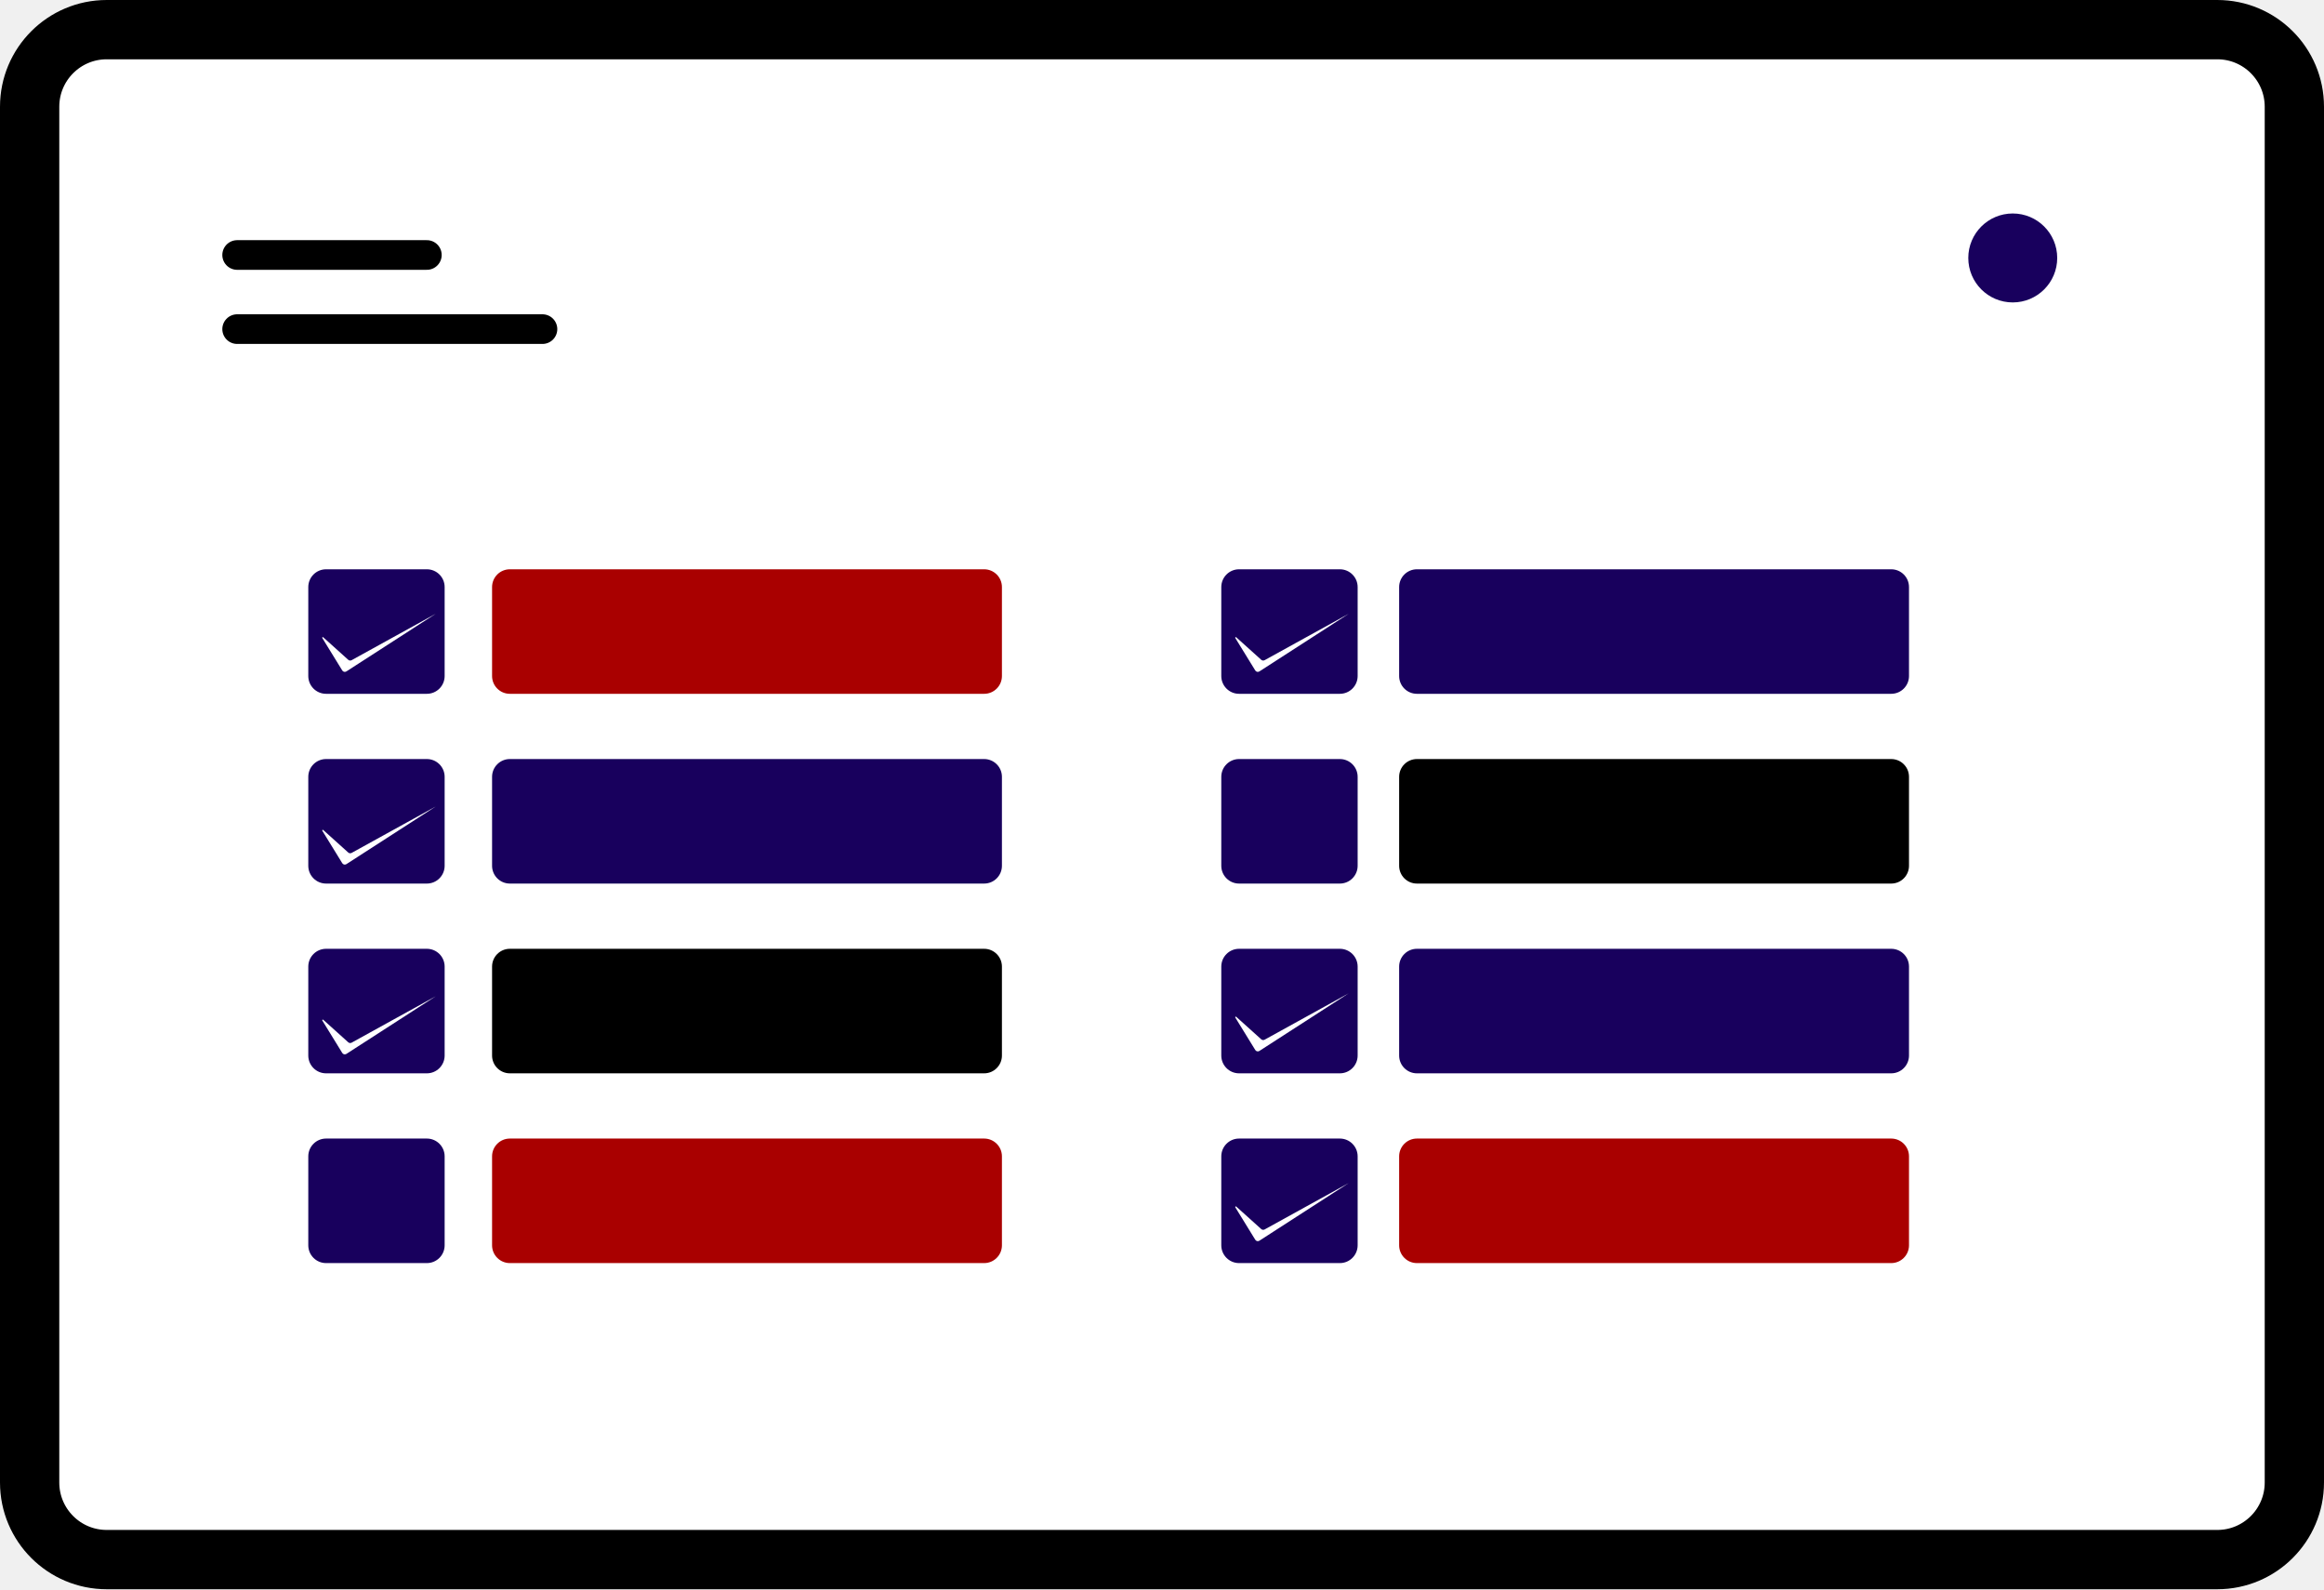
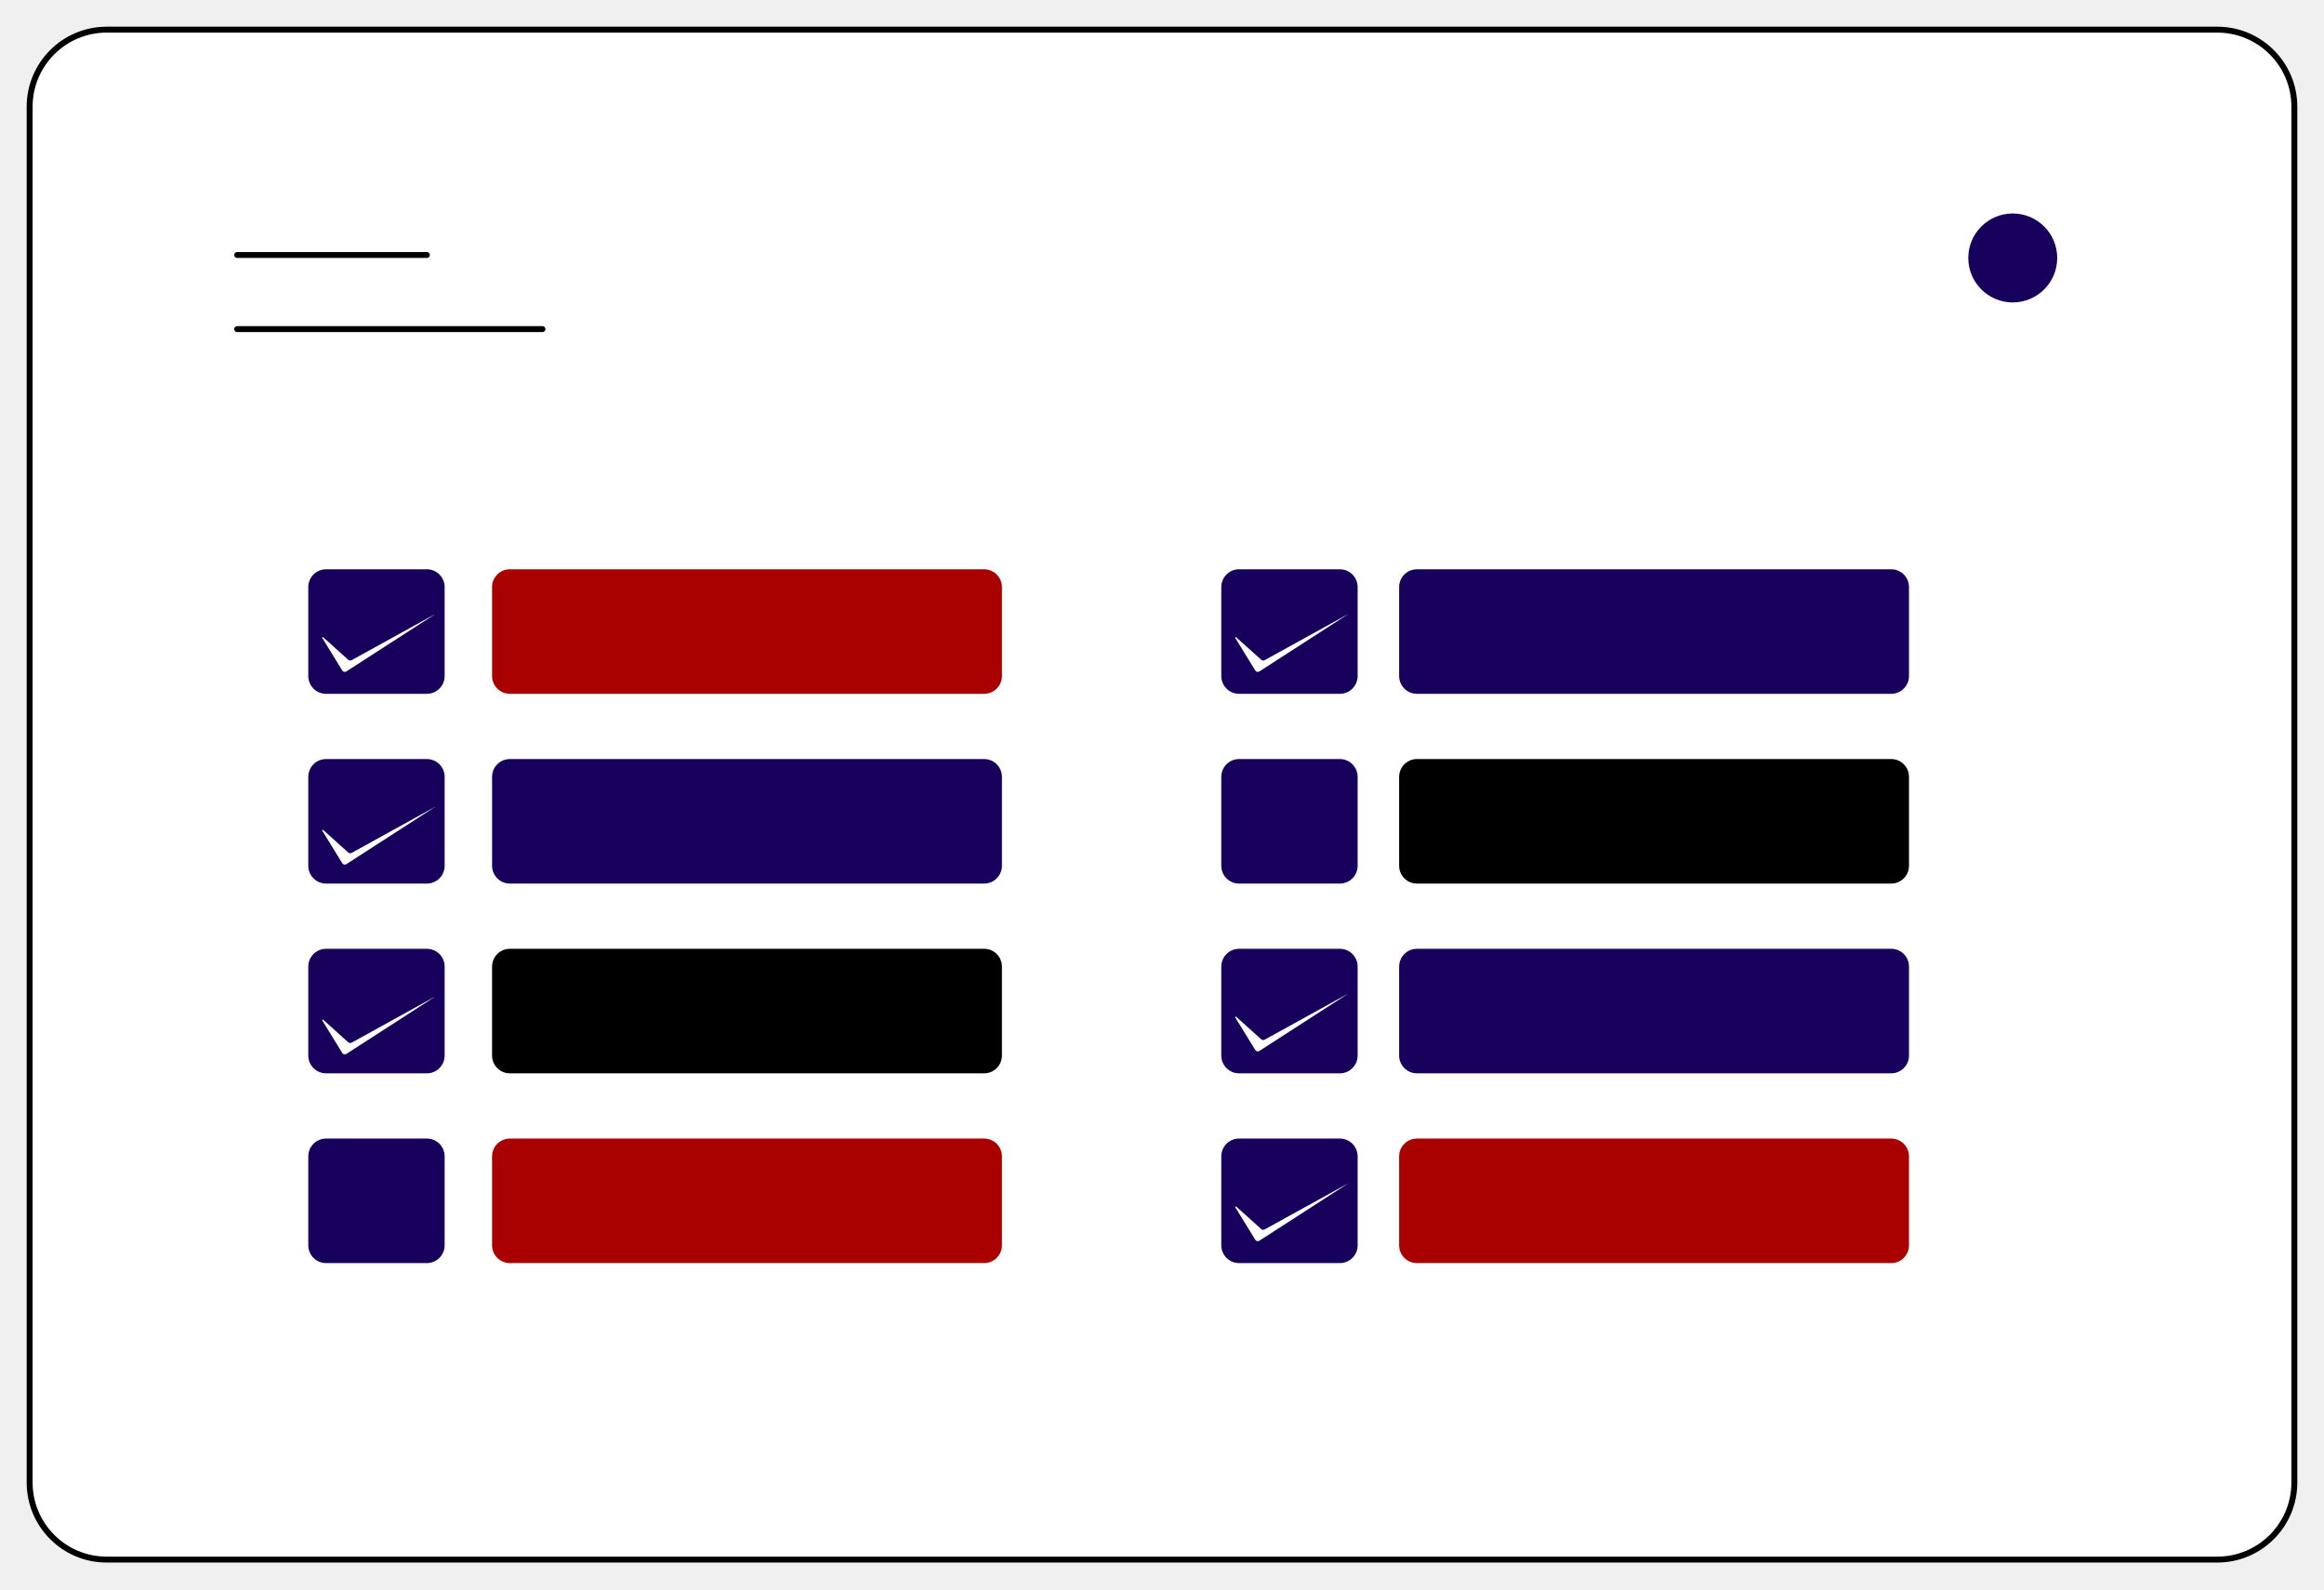
<svg xmlns="http://www.w3.org/2000/svg" width="100%" viewBox="0 0 392 268" fill="none">
-   <rect x="5" y="5" width="382" height="258" rx="13" fill="white" stroke="black" stroke-width="10" />
-   <path d="M40 43H72M40 55.5H91.5" stroke="black" stroke-width="5" stroke-linecap="round" />
+   <rect x="5" y="5" width="382" height="258" rx="13" fill="white" stroke="black" strokeWidth="10" />
+   <path d="M40 43H72M40 55.5H91.5" stroke="black" strokeWidth="5" stroke-linecap="round" />
  <circle cx="339.5" cy="43.5" r="7.5" fill="#18005D" />
  <rect x="83" y="96" width="86" height="21" rx="3" fill="#A90000" />
  <rect x="236" y="96" width="86" height="21" rx="3" fill="#18005D" />
  <rect x="83" y="128" width="86" height="21" rx="3" fill="#18005D" />
  <rect x="236" y="128" width="86" height="21" rx="3" fill="black" />
  <rect x="83" y="160" width="86" height="21" rx="3" fill="black" />
  <rect x="236" y="160" width="86" height="21" rx="3" fill="#18005D" />
  <rect x="83" y="192" width="86" height="21" rx="3" fill="#A90000" />
  <rect x="236" y="192" width="86" height="21" rx="3" fill="#A90000" />
  <rect x="52" y="96" width="23" height="21" rx="3" fill="#18005D" />
  <rect x="206" y="96" width="23" height="21" rx="3" fill="#18005D" />
  <rect x="206" y="128" width="23" height="21" rx="3" fill="#18005D" />
  <rect x="206" y="160" width="23" height="21" rx="3" fill="#18005D" />
  <rect x="206" y="192" width="23" height="21" rx="3" fill="#18005D" />
  <rect x="52" y="128" width="23" height="21" rx="3" fill="#18005D" />
  <rect x="52" y="160" width="23" height="21" rx="3" fill="#18005D" />
  <rect x="52" y="192" width="23" height="21" rx="3" fill="#18005D" />
  <path d="M73.5 103.5L58.429 113.223C58.194 113.375 57.879 113.304 57.732 113.065L54.364 107.591C54.303 107.492 54.43 107.387 54.516 107.464L58.736 111.262C58.894 111.404 59.125 111.431 59.312 111.328L73.5 103.5Z" fill="white" />
  <path d="M227.5 103.5L212.429 113.223C212.194 113.375 211.879 113.304 211.732 113.065L208.364 107.591C208.303 107.492 208.43 107.387 208.516 107.464L212.736 111.262C212.894 111.404 213.125 111.431 213.312 111.328L227.5 103.5Z" fill="white" />
  <path d="M227.5 167.5L212.429 177.223C212.194 177.375 211.879 177.304 211.732 177.065L208.364 171.591C208.303 171.492 208.43 171.387 208.516 171.464L212.736 175.262C212.894 175.404 213.125 175.431 213.312 175.328L227.5 167.5Z" fill="white" />
  <path d="M227.5 199.5L212.429 209.223C212.194 209.375 211.879 209.304 211.732 209.065L208.364 203.591C208.303 203.492 208.43 203.387 208.516 203.464L212.736 207.262C212.894 207.404 213.125 207.431 213.312 207.328L227.5 199.5Z" fill="white" />
  <path d="M73.5 136L58.429 145.723C58.194 145.875 57.879 145.804 57.732 145.565L54.364 140.091C54.303 139.992 54.43 139.887 54.516 139.964L58.736 143.762C58.894 143.904 59.125 143.931 59.312 143.828L73.5 136Z" fill="white" />
  <path d="M73.5 168L58.429 177.723C58.194 177.875 57.879 177.804 57.732 177.565L54.364 172.091C54.303 171.992 54.43 171.887 54.516 171.964L58.736 175.762C58.894 175.904 59.125 175.931 59.312 175.828L73.5 168Z" fill="white" />
</svg>
